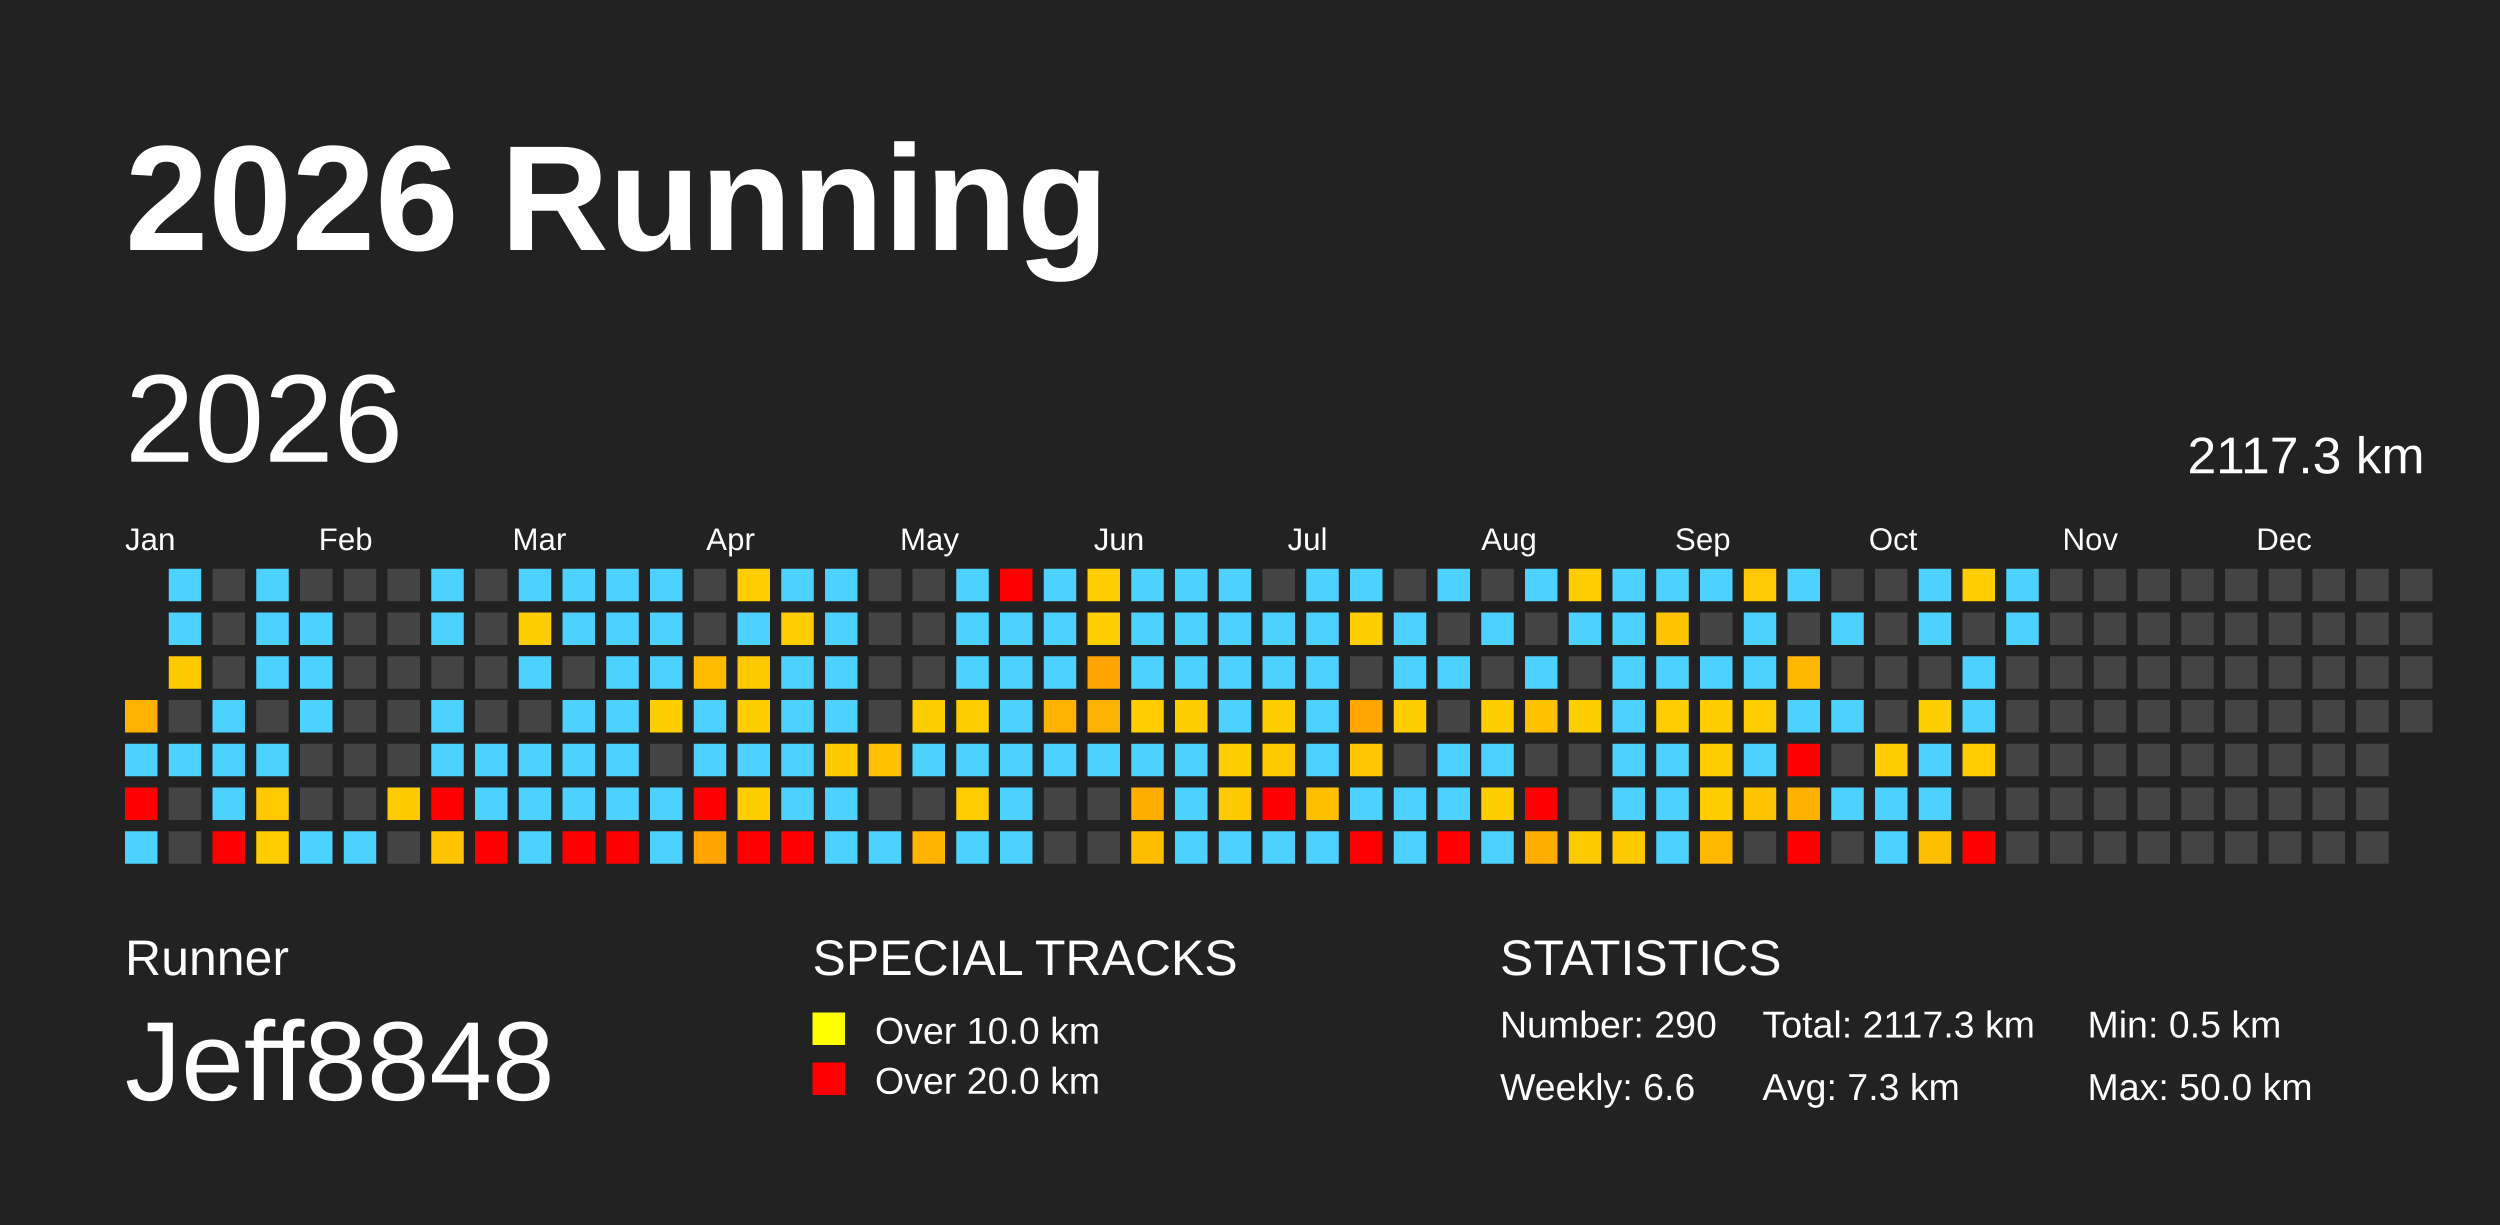
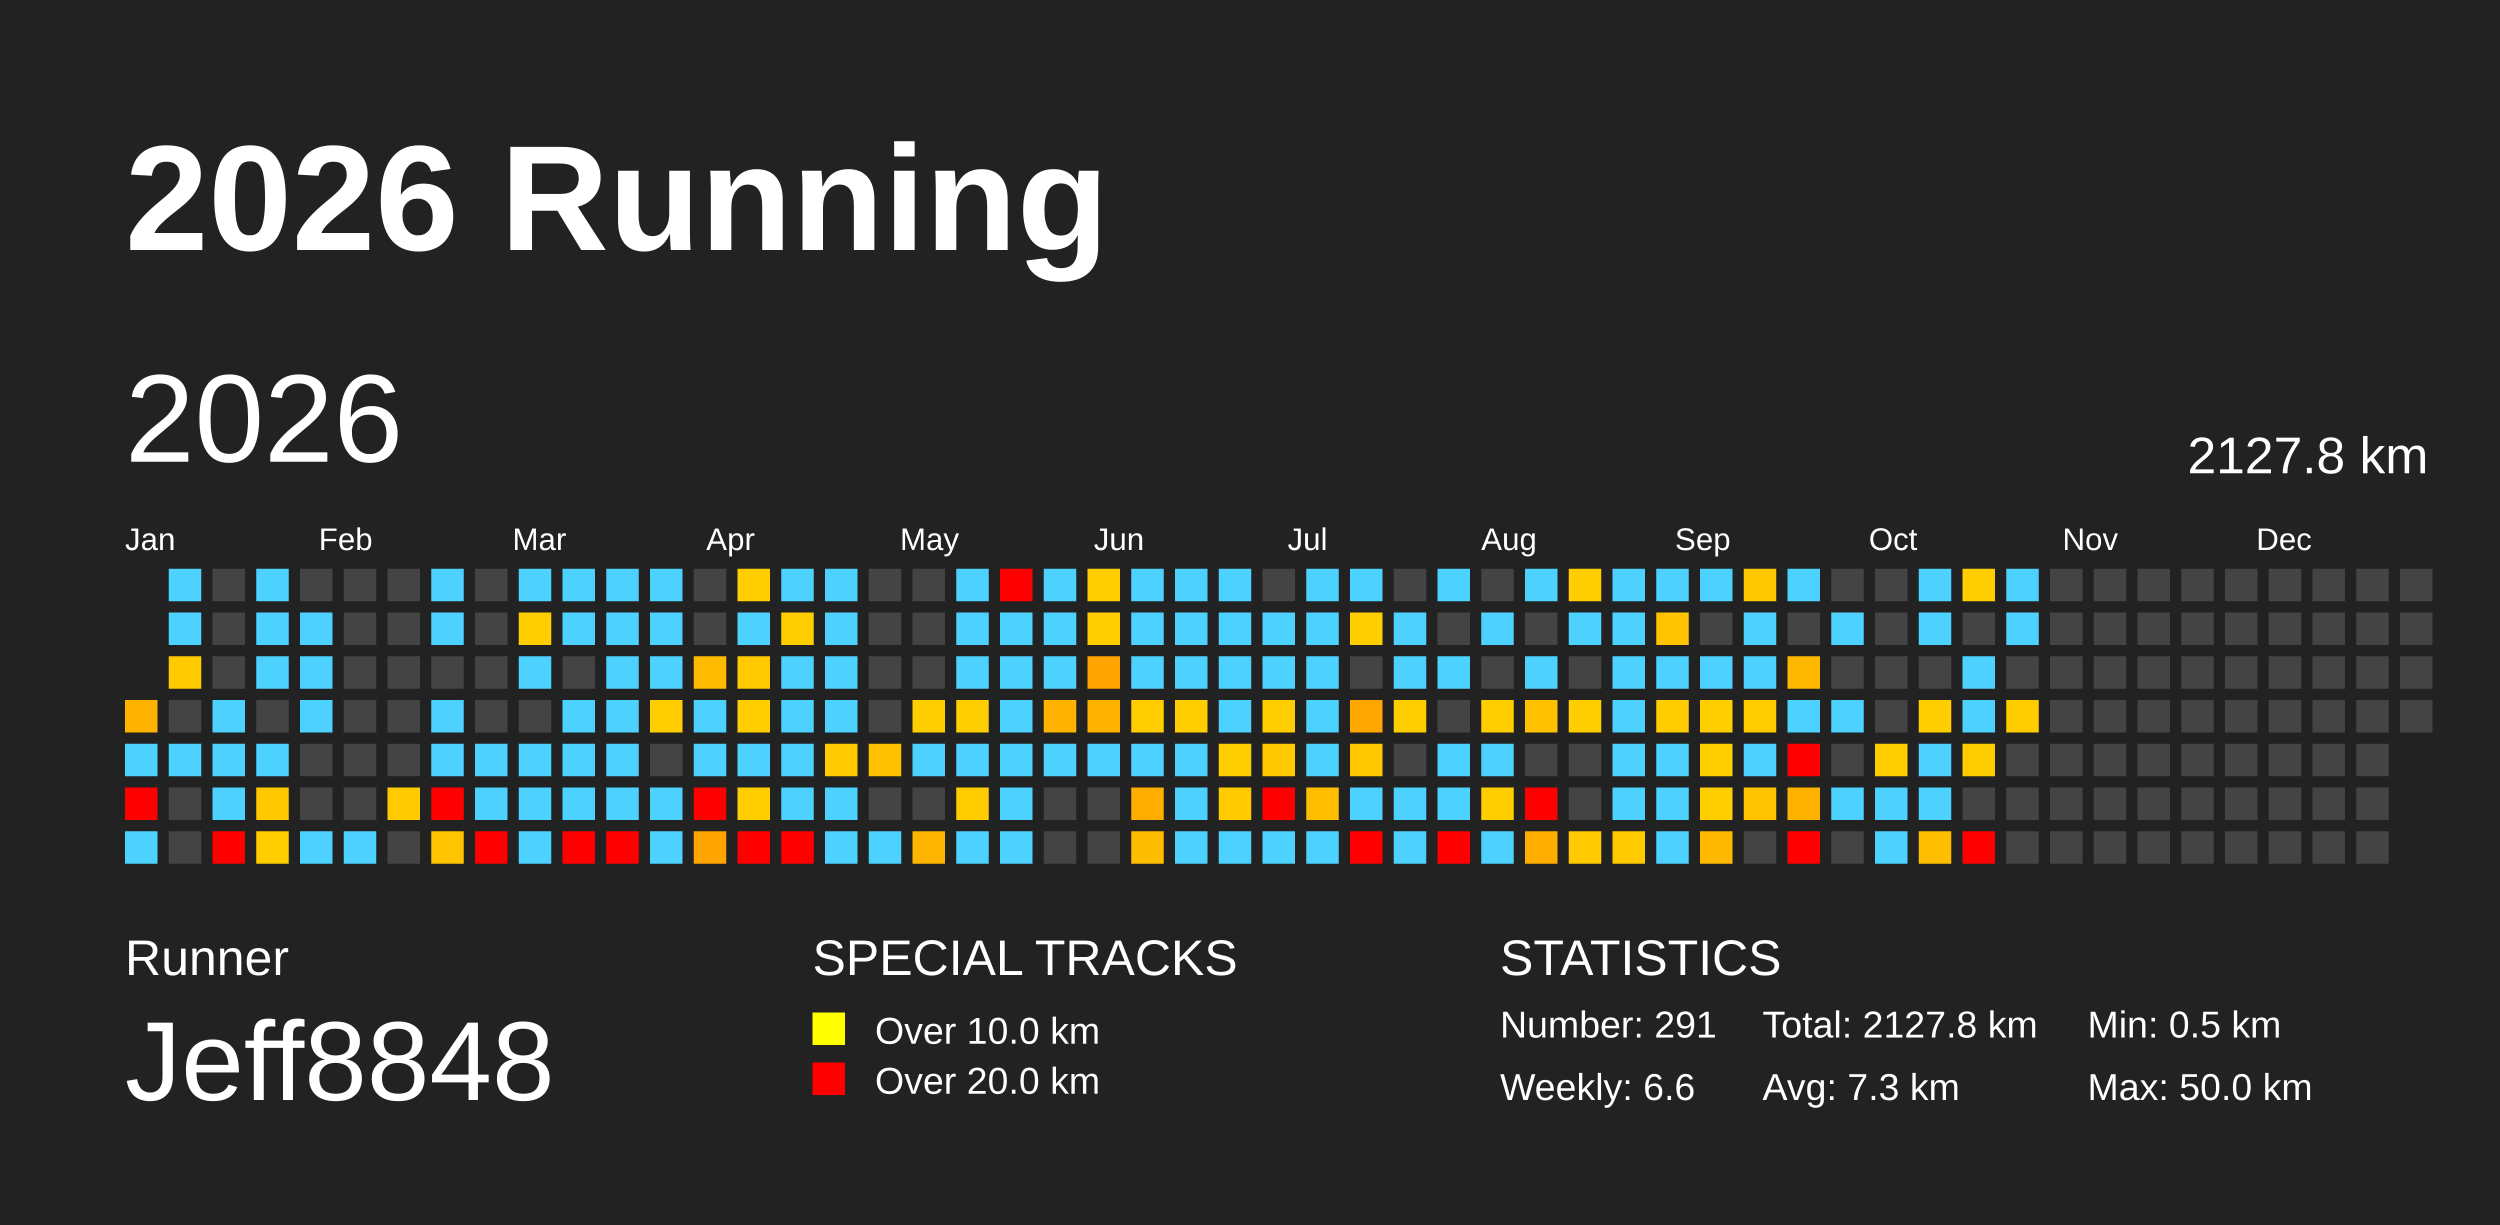
<svg xmlns="http://www.w3.org/2000/svg" baseProfile="full" height="98mm" version="1.1" viewBox="0,0,200,98" width="200mm">
  <defs />
  <rect fill="#222222" height="98" width="200" x="0" y="0" />
  <text fill="#FFFFFF" style="font-size:12px; font-family:Arial; font-weight:bold;" x="10" y="20">2026 Running</text>
  <text fill="#FFFFFF" style="font-size:4px; font-family:Arial" x="10" y="78">Runner</text>
  <text fill="#FFFFFF" style="font-size:9px; font-family:Arial" x="10" y="88">Jeff8848</text>
  <text fill="#FFFFFF" style="font-size:4px; font-family:Arial" x="65" y="78">SPECIAL TRACKS</text>
  <rect fill="yellow" height="2.6" width="2.6" x="65" y="81" />
  <text fill="#FFFFFF" style="font-size:3px; font-family:Arial" x="70" y="83.5">Over 10.0 km</text>
  <rect fill="red" height="2.6" width="2.6" x="65" y="85" />
  <text fill="#FFFFFF" style="font-size:3px; font-family:Arial" x="70" y="87.5">Over 20.0 km</text>
  <text fill="#FFFFFF" style="font-size:4px; font-family:Arial" x="120" y="78">STATISTICS</text>
-   <text fill="#FFFFFF" style="font-size:3px; font-family:Arial" x="120" y="83">Number: 290</text>
+   <text fill="#FFFFFF" style="font-size:3px; font-family:Arial" x="120" y="83">Number: 291</text>
  <text fill="#FFFFFF" style="font-size:3px; font-family:Arial" x="120" y="88">Weekly: 6.6</text>
-   <text fill="#FFFFFF" style="font-size:3px; font-family:Arial" x="141" y="83">Total: 2117.3 km</text>
+   <text fill="#FFFFFF" style="font-size:3px; font-family:Arial" x="141" y="83">Total: 2127.8 km</text>
  <text fill="#FFFFFF" style="font-size:3px; font-family:Arial" x="141" y="88">Avg: 7.3 km</text>
  <text fill="#FFFFFF" style="font-size:3px; font-family:Arial" x="167" y="83">Min: 0.5 km</text>
  <text fill="#FFFFFF" style="font-size:3px; font-family:Arial" x="167" y="88">Max: 50.0 km</text>
  <text dominant-baseline="hanging" fill="#FFFFFF" style="font-size:10.0px; font-family:Arial;" x="10" y="30">2026</text>
-   <text dominant-baseline="hanging" fill="#FFFFFF" style="font-size:4.125px; font-family:Arial;" x="175" y="35">2117.3 km</text>
+   <text dominant-baseline="hanging" fill="#FFFFFF" style="font-size:4.125px; font-family:Arial;" x="175" y="35">2127.8 km</text>
  <text fill="#FFFFFF" style="font-size:2.5px; font-family:Arial" x="10.0" y="44">Jan</text>
  <text fill="#FFFFFF" style="font-size:2.5px; font-family:Arial" x="25.5" y="44">Feb</text>
  <text fill="#FFFFFF" style="font-size:2.5px; font-family:Arial" x="41.0" y="44">Mar</text>
  <text fill="#FFFFFF" style="font-size:2.5px; font-family:Arial" x="56.5" y="44">Apr</text>
  <text fill="#FFFFFF" style="font-size:2.5px; font-family:Arial" x="72.0" y="44">May</text>
  <text fill="#FFFFFF" style="font-size:2.5px; font-family:Arial" x="87.5" y="44">Jun</text>
  <text fill="#FFFFFF" style="font-size:2.5px; font-family:Arial" x="103.0" y="44">Jul</text>
  <text fill="#FFFFFF" style="font-size:2.5px; font-family:Arial" x="118.5" y="44">Aug</text>
  <text fill="#FFFFFF" style="font-size:2.5px; font-family:Arial" x="134.0" y="44">Sep</text>
  <text fill="#FFFFFF" style="font-size:2.5px; font-family:Arial" x="149.5" y="44">Oct</text>
  <text fill="#FFFFFF" style="font-size:2.5px; font-family:Arial" x="165.0" y="44">Nov</text>
  <text fill="#FFFFFF" style="font-size:2.5px; font-family:Arial" x="180.5" y="44">Dec</text>
  <rect fill="#ffb300" height="2.6" width="2.6" x="10.0" y="56.0" />
  <rect fill="#4dd2ff" height="2.6" width="2.6" x="10.0" y="59.5" />
  <rect fill="red" height="2.6" width="2.6" x="10.0" y="63.0" />
  <rect fill="#4dd2ff" height="2.6" width="2.6" x="10.0" y="66.5" />
  <rect fill="#4dd2ff" height="2.6" width="2.6" x="13.5" y="45.5" />
  <rect fill="#4dd2ff" height="2.6" width="2.6" x="13.5" y="49.0" />
  <rect fill="#ffcb00" height="2.6" width="2.6" x="13.5" y="52.5" />
  <rect fill="#444444" height="2.6" width="2.6" x="13.5" y="56.0" />
  <rect fill="#4dd2ff" height="2.6" width="2.6" x="13.5" y="59.5" />
  <rect fill="#444444" height="2.6" width="2.6" x="13.5" y="63.0" />
  <rect fill="#444444" height="2.6" width="2.6" x="13.5" y="66.5" />
  <rect fill="#444444" height="2.6" width="2.6" x="17.0" y="45.5" />
  <rect fill="#444444" height="2.6" width="2.6" x="17.0" y="49.0" />
  <rect fill="#444444" height="2.6" width="2.6" x="17.0" y="52.5" />
  <rect fill="#4dd2ff" height="2.6" width="2.6" x="17.0" y="56.0" />
  <rect fill="#4dd2ff" height="2.6" width="2.6" x="17.0" y="59.5" />
  <rect fill="#4dd2ff" height="2.6" width="2.6" x="17.0" y="63.0" />
  <rect fill="red" height="2.6" width="2.6" x="17.0" y="66.5" />
  <rect fill="#4dd2ff" height="2.6" width="2.6" x="20.5" y="45.5" />
  <rect fill="#4dd2ff" height="2.6" width="2.6" x="20.5" y="49.0" />
  <rect fill="#4dd2ff" height="2.6" width="2.6" x="20.5" y="52.5" />
  <rect fill="#444444" height="2.6" width="2.6" x="20.5" y="56.0" />
  <rect fill="#4dd2ff" height="2.6" width="2.6" x="20.5" y="59.5" />
  <rect fill="#ffc800" height="2.6" width="2.6" x="20.5" y="63.0" />
  <rect fill="#ffcd00" height="2.6" width="2.6" x="20.5" y="66.5" />
  <rect fill="#444444" height="2.6" width="2.6" x="24.0" y="45.5" />
  <rect fill="#4dd2ff" height="2.6" width="2.6" x="24.0" y="49.0" />
  <rect fill="#4dd2ff" height="2.6" width="2.6" x="24.0" y="52.5" />
  <rect fill="#4dd2ff" height="2.6" width="2.6" x="24.0" y="56.0" />
  <rect fill="#444444" height="2.6" width="2.6" x="24.0" y="59.5" />
  <rect fill="#444444" height="2.6" width="2.6" x="24.0" y="63.0" />
  <rect fill="#4dd2ff" height="2.6" width="2.6" x="24.0" y="66.5" />
  <rect fill="#444444" height="2.6" width="2.6" x="27.5" y="45.5" />
  <rect fill="#444444" height="2.6" width="2.6" x="27.5" y="49.0" />
  <rect fill="#444444" height="2.6" width="2.6" x="27.5" y="52.5" />
  <rect fill="#444444" height="2.6" width="2.6" x="27.5" y="56.0" />
  <rect fill="#444444" height="2.6" width="2.6" x="27.5" y="59.5" />
  <rect fill="#444444" height="2.6" width="2.6" x="27.5" y="63.0" />
  <rect fill="#4dd2ff" height="2.6" width="2.6" x="27.5" y="66.5" />
  <rect fill="#444444" height="2.6" width="2.6" x="31.0" y="45.5" />
  <rect fill="#444444" height="2.6" width="2.6" x="31.0" y="49.0" />
  <rect fill="#444444" height="2.6" width="2.6" x="31.0" y="52.5" />
  <rect fill="#444444" height="2.6" width="2.6" x="31.0" y="56.0" />
  <rect fill="#444444" height="2.6" width="2.6" x="31.0" y="59.5" />
  <rect fill="#ffca00" height="2.6" width="2.6" x="31.0" y="63.0" />
  <rect fill="#444444" height="2.6" width="2.6" x="31.0" y="66.5" />
  <rect fill="#4dd2ff" height="2.6" width="2.6" x="34.5" y="45.5" />
  <rect fill="#4dd2ff" height="2.6" width="2.6" x="34.5" y="49.0" />
  <rect fill="#444444" height="2.6" width="2.6" x="34.5" y="52.5" />
  <rect fill="#4dd2ff" height="2.6" width="2.6" x="34.5" y="56.0" />
  <rect fill="#4dd2ff" height="2.6" width="2.6" x="34.5" y="59.5" />
  <rect fill="red" height="2.6" width="2.6" x="34.5" y="63.0" />
  <rect fill="#ffc500" height="2.6" width="2.6" x="34.5" y="66.5" />
  <rect fill="#444444" height="2.6" width="2.6" x="38.0" y="45.5" />
  <rect fill="#444444" height="2.6" width="2.6" x="38.0" y="49.0" />
  <rect fill="#444444" height="2.6" width="2.6" x="38.0" y="52.5" />
  <rect fill="#444444" height="2.6" width="2.6" x="38.0" y="56.0" />
  <rect fill="#4dd2ff" height="2.6" width="2.6" x="38.0" y="59.5" />
  <rect fill="#4dd2ff" height="2.6" width="2.6" x="38.0" y="63.0" />
  <rect fill="red" height="2.6" width="2.6" x="38.0" y="66.5" />
  <rect fill="#4dd2ff" height="2.6" width="2.6" x="41.5" y="45.5" />
  <rect fill="#ffce00" height="2.6" width="2.6" x="41.5" y="49.0" />
  <rect fill="#4dd2ff" height="2.6" width="2.6" x="41.5" y="52.5" />
  <rect fill="#444444" height="2.6" width="2.6" x="41.5" y="56.0" />
  <rect fill="#4dd2ff" height="2.6" width="2.6" x="41.5" y="59.5" />
  <rect fill="#4dd2ff" height="2.6" width="2.6" x="41.5" y="63.0" />
  <rect fill="#4dd2ff" height="2.6" width="2.6" x="41.5" y="66.5" />
  <rect fill="#4dd2ff" height="2.6" width="2.6" x="45.0" y="45.5" />
  <rect fill="#4dd2ff" height="2.6" width="2.6" x="45.0" y="49.0" />
  <rect fill="#444444" height="2.6" width="2.6" x="45.0" y="52.5" />
  <rect fill="#4dd2ff" height="2.6" width="2.6" x="45.0" y="56.0" />
  <rect fill="#4dd2ff" height="2.6" width="2.6" x="45.0" y="59.5" />
  <rect fill="#4dd2ff" height="2.6" width="2.6" x="45.0" y="63.0" />
  <rect fill="red" height="2.6" width="2.6" x="45.0" y="66.5" />
  <rect fill="#4dd2ff" height="2.6" width="2.6" x="48.5" y="45.5" />
  <rect fill="#4dd2ff" height="2.6" width="2.6" x="48.5" y="49.0" />
  <rect fill="#4dd2ff" height="2.6" width="2.6" x="48.5" y="52.5" />
  <rect fill="#4dd2ff" height="2.6" width="2.6" x="48.5" y="56.0" />
  <rect fill="#4dd2ff" height="2.6" width="2.6" x="48.5" y="59.5" />
  <rect fill="#4dd2ff" height="2.6" width="2.6" x="48.5" y="63.0" />
  <rect fill="red" height="2.6" width="2.6" x="48.5" y="66.5" />
  <rect fill="#4dd2ff" height="2.6" width="2.6" x="52.0" y="45.5" />
  <rect fill="#4dd2ff" height="2.6" width="2.6" x="52.0" y="49.0" />
  <rect fill="#4dd2ff" height="2.6" width="2.6" x="52.0" y="52.5" />
  <rect fill="#ffce00" height="2.6" width="2.6" x="52.0" y="56.0" />
  <rect fill="#444444" height="2.6" width="2.6" x="52.0" y="59.5" />
  <rect fill="#4dd2ff" height="2.6" width="2.6" x="52.0" y="63.0" />
  <rect fill="#4dd2ff" height="2.6" width="2.6" x="52.0" y="66.5" />
  <rect fill="#444444" height="2.6" width="2.6" x="55.5" y="45.5" />
  <rect fill="#444444" height="2.6" width="2.6" x="55.5" y="49.0" />
  <rect fill="#ffbb00" height="2.6" width="2.6" x="55.5" y="52.5" />
  <rect fill="#4dd2ff" height="2.6" width="2.6" x="55.5" y="56.0" />
  <rect fill="#4dd2ff" height="2.6" width="2.6" x="55.5" y="59.5" />
  <rect fill="red" height="2.6" width="2.6" x="55.5" y="63.0" />
  <rect fill="#ffa400" height="2.6" width="2.6" x="55.5" y="66.5" />
  <rect fill="#ffcd00" height="2.6" width="2.6" x="59.0" y="45.5" />
  <rect fill="#4dd2ff" height="2.6" width="2.6" x="59.0" y="49.0" />
  <rect fill="#ffca00" height="2.6" width="2.6" x="59.0" y="52.5" />
  <rect fill="#ffce00" height="2.6" width="2.6" x="59.0" y="56.0" />
  <rect fill="#4dd2ff" height="2.6" width="2.6" x="59.0" y="59.5" />
  <rect fill="#ffce00" height="2.6" width="2.6" x="59.0" y="63.0" />
  <rect fill="red" height="2.6" width="2.6" x="59.0" y="66.5" />
  <rect fill="#4dd2ff" height="2.6" width="2.6" x="62.5" y="45.5" />
  <rect fill="#ffcd00" height="2.6" width="2.6" x="62.5" y="49.0" />
  <rect fill="#4dd2ff" height="2.6" width="2.6" x="62.5" y="52.5" />
  <rect fill="#4dd2ff" height="2.6" width="2.6" x="62.5" y="56.0" />
  <rect fill="#4dd2ff" height="2.6" width="2.6" x="62.5" y="59.5" />
  <rect fill="#4dd2ff" height="2.6" width="2.6" x="62.5" y="63.0" />
  <rect fill="red" height="2.6" width="2.6" x="62.5" y="66.5" />
  <rect fill="#4dd2ff" height="2.6" width="2.6" x="66.0" y="45.5" />
  <rect fill="#4dd2ff" height="2.6" width="2.6" x="66.0" y="49.0" />
  <rect fill="#4dd2ff" height="2.6" width="2.6" x="66.0" y="52.5" />
  <rect fill="#4dd2ff" height="2.6" width="2.6" x="66.0" y="56.0" />
  <rect fill="#ffcb00" height="2.6" width="2.6" x="66.0" y="59.5" />
  <rect fill="#4dd2ff" height="2.6" width="2.6" x="66.0" y="63.0" />
  <rect fill="#4dd2ff" height="2.6" width="2.6" x="66.0" y="66.5" />
  <rect fill="#444444" height="2.6" width="2.6" x="69.5" y="45.5" />
  <rect fill="#444444" height="2.6" width="2.6" x="69.5" y="49.0" />
  <rect fill="#444444" height="2.6" width="2.6" x="69.5" y="52.5" />
  <rect fill="#444444" height="2.6" width="2.6" x="69.5" y="56.0" />
  <rect fill="#ffc100" height="2.6" width="2.6" x="69.5" y="59.5" />
  <rect fill="#444444" height="2.6" width="2.6" x="69.5" y="63.0" />
  <rect fill="#4dd2ff" height="2.6" width="2.6" x="69.5" y="66.5" />
  <rect fill="#444444" height="2.6" width="2.6" x="73.0" y="45.5" />
  <rect fill="#444444" height="2.6" width="2.6" x="73.0" y="49.0" />
  <rect fill="#444444" height="2.6" width="2.6" x="73.0" y="52.5" />
  <rect fill="#ffce00" height="2.6" width="2.6" x="73.0" y="56.0" />
  <rect fill="#4dd2ff" height="2.6" width="2.6" x="73.0" y="59.5" />
  <rect fill="#444444" height="2.6" width="2.6" x="73.0" y="63.0" />
  <rect fill="#ffb400" height="2.6" width="2.6" x="73.0" y="66.5" />
  <rect fill="#4dd2ff" height="2.6" width="2.6" x="76.5" y="45.5" />
  <rect fill="#4dd2ff" height="2.6" width="2.6" x="76.5" y="49.0" />
  <rect fill="#4dd2ff" height="2.6" width="2.6" x="76.5" y="52.5" />
  <rect fill="#ffce00" height="2.6" width="2.6" x="76.5" y="56.0" />
  <rect fill="#4dd2ff" height="2.6" width="2.6" x="76.5" y="59.5" />
  <rect fill="#ffcc00" height="2.6" width="2.6" x="76.5" y="63.0" />
  <rect fill="#4dd2ff" height="2.6" width="2.6" x="76.5" y="66.5" />
  <rect fill="red" height="2.6" width="2.6" x="80.0" y="45.5" />
  <rect fill="#4dd2ff" height="2.6" width="2.6" x="80.0" y="49.0" />
  <rect fill="#4dd2ff" height="2.6" width="2.6" x="80.0" y="52.5" />
  <rect fill="#4dd2ff" height="2.6" width="2.6" x="80.0" y="56.0" />
  <rect fill="#4dd2ff" height="2.6" width="2.6" x="80.0" y="59.5" />
  <rect fill="#4dd2ff" height="2.6" width="2.6" x="80.0" y="63.0" />
  <rect fill="#4dd2ff" height="2.6" width="2.6" x="80.0" y="66.5" />
  <rect fill="#4dd2ff" height="2.6" width="2.6" x="83.5" y="45.5" />
  <rect fill="#4dd2ff" height="2.6" width="2.6" x="83.5" y="49.0" />
  <rect fill="#4dd2ff" height="2.6" width="2.6" x="83.5" y="52.5" />
  <rect fill="#ffb300" height="2.6" width="2.6" x="83.5" y="56.0" />
  <rect fill="#4dd2ff" height="2.6" width="2.6" x="83.5" y="59.5" />
  <rect fill="#444444" height="2.6" width="2.6" x="83.5" y="63.0" />
  <rect fill="#444444" height="2.6" width="2.6" x="83.5" y="66.5" />
  <rect fill="#ffcd00" height="2.6" width="2.6" x="87.0" y="45.5" />
  <rect fill="#ffcd00" height="2.6" width="2.6" x="87.0" y="49.0" />
  <rect fill="#ffa400" height="2.6" width="2.6" x="87.0" y="52.5" />
  <rect fill="#ffb200" height="2.6" width="2.6" x="87.0" y="56.0" />
  <rect fill="#4dd2ff" height="2.6" width="2.6" x="87.0" y="59.5" />
  <rect fill="#444444" height="2.6" width="2.6" x="87.0" y="63.0" />
  <rect fill="#444444" height="2.6" width="2.6" x="87.0" y="66.5" />
  <rect fill="#4dd2ff" height="2.6" width="2.6" x="90.5" y="45.5" />
  <rect fill="#4dd2ff" height="2.6" width="2.6" x="90.5" y="49.0" />
  <rect fill="#4dd2ff" height="2.6" width="2.6" x="90.5" y="52.5" />
  <rect fill="#ffcd00" height="2.6" width="2.6" x="90.5" y="56.0" />
  <rect fill="#4dd2ff" height="2.6" width="2.6" x="90.5" y="59.5" />
  <rect fill="#ffae00" height="2.6" width="2.6" x="90.5" y="63.0" />
  <rect fill="#ffbd00" height="2.6" width="2.6" x="90.5" y="66.5" />
  <rect fill="#4dd2ff" height="2.6" width="2.6" x="94.0" y="45.5" />
  <rect fill="#4dd2ff" height="2.6" width="2.6" x="94.0" y="49.0" />
  <rect fill="#4dd2ff" height="2.6" width="2.6" x="94.0" y="52.5" />
  <rect fill="#ffce00" height="2.6" width="2.6" x="94.0" y="56.0" />
  <rect fill="#4dd2ff" height="2.6" width="2.6" x="94.0" y="59.5" />
  <rect fill="#4dd2ff" height="2.6" width="2.6" x="94.0" y="63.0" />
  <rect fill="#4dd2ff" height="2.6" width="2.6" x="94.0" y="66.5" />
  <rect fill="#4dd2ff" height="2.6" width="2.6" x="97.5" y="45.5" />
  <rect fill="#4dd2ff" height="2.6" width="2.6" x="97.5" y="49.0" />
  <rect fill="#4dd2ff" height="2.6" width="2.6" x="97.5" y="52.5" />
  <rect fill="#4dd2ff" height="2.6" width="2.6" x="97.5" y="56.0" />
  <rect fill="#ffce00" height="2.6" width="2.6" x="97.5" y="59.5" />
  <rect fill="#ffcb00" height="2.6" width="2.6" x="97.5" y="63.0" />
  <rect fill="#4dd2ff" height="2.6" width="2.6" x="97.5" y="66.5" />
  <rect fill="#444444" height="2.6" width="2.6" x="101.0" y="45.5" />
  <rect fill="#4dd2ff" height="2.6" width="2.6" x="101.0" y="49.0" />
  <rect fill="#4dd2ff" height="2.6" width="2.6" x="101.0" y="52.5" />
  <rect fill="#ffce00" height="2.6" width="2.6" x="101.0" y="56.0" />
  <rect fill="#ffc900" height="2.6" width="2.6" x="101.0" y="59.5" />
  <rect fill="red" height="2.6" width="2.6" x="101.0" y="63.0" />
  <rect fill="#4dd2ff" height="2.6" width="2.6" x="101.0" y="66.5" />
  <rect fill="#4dd2ff" height="2.6" width="2.6" x="104.5" y="45.5" />
  <rect fill="#4dd2ff" height="2.6" width="2.6" x="104.5" y="49.0" />
  <rect fill="#4dd2ff" height="2.6" width="2.6" x="104.5" y="52.5" />
  <rect fill="#4dd2ff" height="2.6" width="2.6" x="104.5" y="56.0" />
  <rect fill="#4dd2ff" height="2.6" width="2.6" x="104.5" y="59.5" />
  <rect fill="#ffbf00" height="2.6" width="2.6" x="104.5" y="63.0" />
  <rect fill="#4dd2ff" height="2.6" width="2.6" x="104.5" y="66.5" />
  <rect fill="#4dd2ff" height="2.6" width="2.6" x="108.0" y="45.5" />
  <rect fill="#ffce00" height="2.6" width="2.6" x="108.0" y="49.0" />
  <rect fill="#444444" height="2.6" width="2.6" x="108.0" y="52.5" />
  <rect fill="#ffa600" height="2.6" width="2.6" x="108.0" y="56.0" />
  <rect fill="#ffc700" height="2.6" width="2.6" x="108.0" y="59.5" />
  <rect fill="#4dd2ff" height="2.6" width="2.6" x="108.0" y="63.0" />
  <rect fill="red" height="2.6" width="2.6" x="108.0" y="66.5" />
  <rect fill="#444444" height="2.6" width="2.6" x="111.5" y="45.5" />
  <rect fill="#4dd2ff" height="2.6" width="2.6" x="111.5" y="49.0" />
  <rect fill="#4dd2ff" height="2.6" width="2.6" x="111.5" y="52.5" />
  <rect fill="#ffce00" height="2.6" width="2.6" x="111.5" y="56.0" />
  <rect fill="#444444" height="2.6" width="2.6" x="111.5" y="59.5" />
  <rect fill="#4dd2ff" height="2.6" width="2.6" x="111.5" y="63.0" />
  <rect fill="#4dd2ff" height="2.6" width="2.6" x="111.5" y="66.5" />
  <rect fill="#4dd2ff" height="2.6" width="2.6" x="115.0" y="45.5" />
  <rect fill="#444444" height="2.6" width="2.6" x="115.0" y="49.0" />
  <rect fill="#4dd2ff" height="2.6" width="2.6" x="115.0" y="52.5" />
  <rect fill="#444444" height="2.6" width="2.6" x="115.0" y="56.0" />
  <rect fill="#4dd2ff" height="2.6" width="2.6" x="115.0" y="59.5" />
  <rect fill="#4dd2ff" height="2.6" width="2.6" x="115.0" y="63.0" />
  <rect fill="red" height="2.6" width="2.6" x="115.0" y="66.5" />
  <rect fill="#444444" height="2.6" width="2.6" x="118.5" y="45.5" />
  <rect fill="#4dd2ff" height="2.6" width="2.6" x="118.5" y="49.0" />
  <rect fill="#444444" height="2.6" width="2.6" x="118.5" y="52.5" />
  <rect fill="#ffce00" height="2.6" width="2.6" x="118.5" y="56.0" />
  <rect fill="#4dd2ff" height="2.6" width="2.6" x="118.5" y="59.5" />
  <rect fill="#ffce00" height="2.6" width="2.6" x="118.5" y="63.0" />
  <rect fill="#4dd2ff" height="2.6" width="2.6" x="118.5" y="66.5" />
  <rect fill="#4dd2ff" height="2.6" width="2.6" x="122.0" y="45.5" />
  <rect fill="#444444" height="2.6" width="2.6" x="122.0" y="49.0" />
  <rect fill="#4dd2ff" height="2.6" width="2.6" x="122.0" y="52.5" />
  <rect fill="#ffc100" height="2.6" width="2.6" x="122.0" y="56.0" />
  <rect fill="#444444" height="2.6" width="2.6" x="122.0" y="59.5" />
  <rect fill="red" height="2.6" width="2.6" x="122.0" y="63.0" />
  <rect fill="#ffae00" height="2.6" width="2.6" x="122.0" y="66.5" />
  <rect fill="#ffcd00" height="2.6" width="2.6" x="125.5" y="45.5" />
  <rect fill="#4dd2ff" height="2.6" width="2.6" x="125.5" y="49.0" />
  <rect fill="#444444" height="2.6" width="2.6" x="125.5" y="52.5" />
  <rect fill="#ffce00" height="2.6" width="2.6" x="125.5" y="56.0" />
  <rect fill="#444444" height="2.6" width="2.6" x="125.5" y="59.5" />
  <rect fill="#444444" height="2.6" width="2.6" x="125.5" y="63.0" />
  <rect fill="#ffcb00" height="2.6" width="2.6" x="125.5" y="66.5" />
  <rect fill="#4dd2ff" height="2.6" width="2.6" x="129.0" y="45.5" />
  <rect fill="#4dd2ff" height="2.6" width="2.6" x="129.0" y="49.0" />
  <rect fill="#4dd2ff" height="2.6" width="2.6" x="129.0" y="52.5" />
  <rect fill="#4dd2ff" height="2.6" width="2.6" x="129.0" y="56.0" />
  <rect fill="#4dd2ff" height="2.6" width="2.6" x="129.0" y="59.5" />
  <rect fill="#4dd2ff" height="2.6" width="2.6" x="129.0" y="63.0" />
  <rect fill="#ffca00" height="2.6" width="2.6" x="129.0" y="66.5" />
  <rect fill="#4dd2ff" height="2.6" width="2.6" x="132.5" y="45.5" />
  <rect fill="#ffc300" height="2.6" width="2.6" x="132.5" y="49.0" />
  <rect fill="#4dd2ff" height="2.6" width="2.6" x="132.5" y="52.5" />
  <rect fill="#ffcc00" height="2.6" width="2.6" x="132.5" y="56.0" />
  <rect fill="#4dd2ff" height="2.6" width="2.6" x="132.5" y="59.5" />
  <rect fill="#4dd2ff" height="2.6" width="2.6" x="132.5" y="63.0" />
  <rect fill="#4dd2ff" height="2.6" width="2.6" x="132.5" y="66.5" />
  <rect fill="#4dd2ff" height="2.6" width="2.6" x="136.0" y="45.5" />
  <rect fill="#444444" height="2.6" width="2.6" x="136.0" y="49.0" />
  <rect fill="#4dd2ff" height="2.6" width="2.6" x="136.0" y="52.5" />
  <rect fill="#ffce00" height="2.6" width="2.6" x="136.0" y="56.0" />
  <rect fill="#ffce00" height="2.6" width="2.6" x="136.0" y="59.5" />
  <rect fill="#ffce00" height="2.6" width="2.6" x="136.0" y="63.0" />
  <rect fill="#ffb900" height="2.6" width="2.6" x="136.0" y="66.5" />
  <rect fill="#ffc800" height="2.6" width="2.6" x="139.5" y="45.5" />
  <rect fill="#4dd2ff" height="2.6" width="2.6" x="139.5" y="49.0" />
  <rect fill="#4dd2ff" height="2.6" width="2.6" x="139.5" y="52.5" />
  <rect fill="#ffcc00" height="2.6" width="2.6" x="139.5" y="56.0" />
  <rect fill="#4dd2ff" height="2.6" width="2.6" x="139.5" y="59.5" />
  <rect fill="#ffc300" height="2.6" width="2.6" x="139.5" y="63.0" />
  <rect fill="#444444" height="2.6" width="2.6" x="139.5" y="66.5" />
  <rect fill="#4dd2ff" height="2.6" width="2.6" x="143.0" y="45.5" />
  <rect fill="#444444" height="2.6" width="2.6" x="143.0" y="49.0" />
  <rect fill="#ffb800" height="2.6" width="2.6" x="143.0" y="52.5" />
  <rect fill="#4dd2ff" height="2.6" width="2.6" x="143.0" y="56.0" />
  <rect fill="red" height="2.6" width="2.6" x="143.0" y="59.5" />
  <rect fill="#ffb100" height="2.6" width="2.6" x="143.0" y="63.0" />
  <rect fill="red" height="2.6" width="2.6" x="143.0" y="66.5" />
  <rect fill="#444444" height="2.6" width="2.6" x="146.5" y="45.5" />
  <rect fill="#4dd2ff" height="2.6" width="2.6" x="146.5" y="49.0" />
  <rect fill="#444444" height="2.6" width="2.6" x="146.5" y="52.5" />
  <rect fill="#4dd2ff" height="2.6" width="2.6" x="146.5" y="56.0" />
  <rect fill="#444444" height="2.6" width="2.6" x="146.5" y="59.5" />
  <rect fill="#4dd2ff" height="2.6" width="2.6" x="146.5" y="63.0" />
  <rect fill="#444444" height="2.6" width="2.6" x="146.5" y="66.5" />
  <rect fill="#444444" height="2.6" width="2.6" x="150.0" y="45.5" />
  <rect fill="#444444" height="2.6" width="2.6" x="150.0" y="49.0" />
  <rect fill="#444444" height="2.6" width="2.6" x="150.0" y="52.5" />
  <rect fill="#444444" height="2.6" width="2.6" x="150.0" y="56.0" />
  <rect fill="#ffce00" height="2.6" width="2.6" x="150.0" y="59.5" />
  <rect fill="#4dd2ff" height="2.6" width="2.6" x="150.0" y="63.0" />
  <rect fill="#4dd2ff" height="2.6" width="2.6" x="150.0" y="66.5" />
  <rect fill="#4dd2ff" height="2.6" width="2.6" x="153.5" y="45.5" />
  <rect fill="#4dd2ff" height="2.6" width="2.6" x="153.5" y="49.0" />
  <rect fill="#444444" height="2.6" width="2.6" x="153.5" y="52.5" />
  <rect fill="#ffce00" height="2.6" width="2.6" x="153.5" y="56.0" />
  <rect fill="#4dd2ff" height="2.6" width="2.6" x="153.5" y="59.5" />
  <rect fill="#4dd2ff" height="2.6" width="2.6" x="153.5" y="63.0" />
  <rect fill="#ffbf00" height="2.6" width="2.6" x="153.5" y="66.5" />
  <rect fill="#ffcd00" height="2.6" width="2.6" x="157.0" y="45.5" />
  <rect fill="#444444" height="2.6" width="2.6" x="157.0" y="49.0" />
  <rect fill="#4dd2ff" height="2.6" width="2.6" x="157.0" y="52.5" />
  <rect fill="#4dd2ff" height="2.6" width="2.6" x="157.0" y="56.0" />
  <rect fill="#ffcc00" height="2.6" width="2.6" x="157.0" y="59.5" />
  <rect fill="#444444" height="2.6" width="2.6" x="157.0" y="63.0" />
  <rect fill="red" height="2.6" width="2.6" x="157.0" y="66.5" />
  <rect fill="#4dd2ff" height="2.6" width="2.6" x="160.5" y="45.5" />
  <rect fill="#4dd2ff" height="2.6" width="2.6" x="160.5" y="49.0" />
  <rect fill="#444444" height="2.6" width="2.6" x="160.5" y="52.5" />
-   <rect fill="#444444" height="2.6" width="2.6" x="160.5" y="56.0" />
+   <rect fill="#ffcc00" height="2.6" width="2.6" x="160.5" y="56.0" />
  <rect fill="#444444" height="2.6" width="2.6" x="160.5" y="59.5" />
  <rect fill="#444444" height="2.6" width="2.6" x="160.5" y="63.0" />
  <rect fill="#444444" height="2.6" width="2.6" x="160.5" y="66.5" />
  <rect fill="#444444" height="2.6" width="2.6" x="164.0" y="45.5" />
  <rect fill="#444444" height="2.6" width="2.6" x="164.0" y="49.0" />
  <rect fill="#444444" height="2.6" width="2.6" x="164.0" y="52.5" />
  <rect fill="#444444" height="2.6" width="2.6" x="164.0" y="56.0" />
  <rect fill="#444444" height="2.6" width="2.6" x="164.0" y="59.5" />
  <rect fill="#444444" height="2.6" width="2.6" x="164.0" y="63.0" />
  <rect fill="#444444" height="2.6" width="2.6" x="164.0" y="66.5" />
  <rect fill="#444444" height="2.6" width="2.6" x="167.5" y="45.5" />
  <rect fill="#444444" height="2.6" width="2.6" x="167.5" y="49.0" />
  <rect fill="#444444" height="2.6" width="2.6" x="167.5" y="52.5" />
  <rect fill="#444444" height="2.6" width="2.6" x="167.5" y="56.0" />
  <rect fill="#444444" height="2.6" width="2.6" x="167.5" y="59.5" />
  <rect fill="#444444" height="2.6" width="2.6" x="167.5" y="63.0" />
  <rect fill="#444444" height="2.6" width="2.6" x="167.5" y="66.5" />
  <rect fill="#444444" height="2.6" width="2.6" x="171.0" y="45.5" />
  <rect fill="#444444" height="2.6" width="2.6" x="171.0" y="49.0" />
  <rect fill="#444444" height="2.6" width="2.6" x="171.0" y="52.5" />
  <rect fill="#444444" height="2.6" width="2.6" x="171.0" y="56.0" />
  <rect fill="#444444" height="2.6" width="2.6" x="171.0" y="59.5" />
  <rect fill="#444444" height="2.6" width="2.6" x="171.0" y="63.0" />
  <rect fill="#444444" height="2.6" width="2.6" x="171.0" y="66.5" />
  <rect fill="#444444" height="2.6" width="2.6" x="174.5" y="45.5" />
  <rect fill="#444444" height="2.6" width="2.6" x="174.5" y="49.0" />
  <rect fill="#444444" height="2.6" width="2.6" x="174.5" y="52.5" />
  <rect fill="#444444" height="2.6" width="2.6" x="174.5" y="56.0" />
  <rect fill="#444444" height="2.6" width="2.6" x="174.5" y="59.5" />
  <rect fill="#444444" height="2.6" width="2.6" x="174.5" y="63.0" />
  <rect fill="#444444" height="2.6" width="2.6" x="174.5" y="66.5" />
  <rect fill="#444444" height="2.6" width="2.6" x="178.0" y="45.5" />
  <rect fill="#444444" height="2.6" width="2.6" x="178.0" y="49.0" />
  <rect fill="#444444" height="2.6" width="2.6" x="178.0" y="52.5" />
  <rect fill="#444444" height="2.6" width="2.6" x="178.0" y="56.0" />
  <rect fill="#444444" height="2.6" width="2.6" x="178.0" y="59.5" />
  <rect fill="#444444" height="2.6" width="2.6" x="178.0" y="63.0" />
  <rect fill="#444444" height="2.6" width="2.6" x="178.0" y="66.5" />
  <rect fill="#444444" height="2.6" width="2.6" x="181.5" y="45.5" />
  <rect fill="#444444" height="2.6" width="2.6" x="181.5" y="49.0" />
  <rect fill="#444444" height="2.6" width="2.6" x="181.5" y="52.5" />
  <rect fill="#444444" height="2.6" width="2.6" x="181.5" y="56.0" />
  <rect fill="#444444" height="2.6" width="2.6" x="181.5" y="59.5" />
  <rect fill="#444444" height="2.6" width="2.6" x="181.5" y="63.0" />
  <rect fill="#444444" height="2.6" width="2.6" x="181.5" y="66.5" />
  <rect fill="#444444" height="2.6" width="2.6" x="185.0" y="45.5" />
  <rect fill="#444444" height="2.6" width="2.6" x="185.0" y="49.0" />
  <rect fill="#444444" height="2.6" width="2.6" x="185.0" y="52.5" />
  <rect fill="#444444" height="2.6" width="2.6" x="185.0" y="56.0" />
  <rect fill="#444444" height="2.6" width="2.6" x="185.0" y="59.5" />
  <rect fill="#444444" height="2.6" width="2.6" x="185.0" y="63.0" />
  <rect fill="#444444" height="2.6" width="2.6" x="185.0" y="66.5" />
  <rect fill="#444444" height="2.6" width="2.6" x="188.5" y="45.5" />
  <rect fill="#444444" height="2.6" width="2.6" x="188.5" y="49.0" />
  <rect fill="#444444" height="2.6" width="2.6" x="188.5" y="52.5" />
  <rect fill="#444444" height="2.6" width="2.6" x="188.5" y="56.0" />
  <rect fill="#444444" height="2.6" width="2.6" x="188.5" y="59.5" />
  <rect fill="#444444" height="2.6" width="2.6" x="188.5" y="63.0" />
  <rect fill="#444444" height="2.6" width="2.6" x="188.5" y="66.5" />
  <rect fill="#444444" height="2.6" width="2.6" x="192.0" y="45.5" />
  <rect fill="#444444" height="2.6" width="2.6" x="192.0" y="49.0" />
  <rect fill="#444444" height="2.6" width="2.6" x="192.0" y="52.5" />
  <rect fill="#444444" height="2.6" width="2.6" x="192.0" y="56.0" />
</svg>
